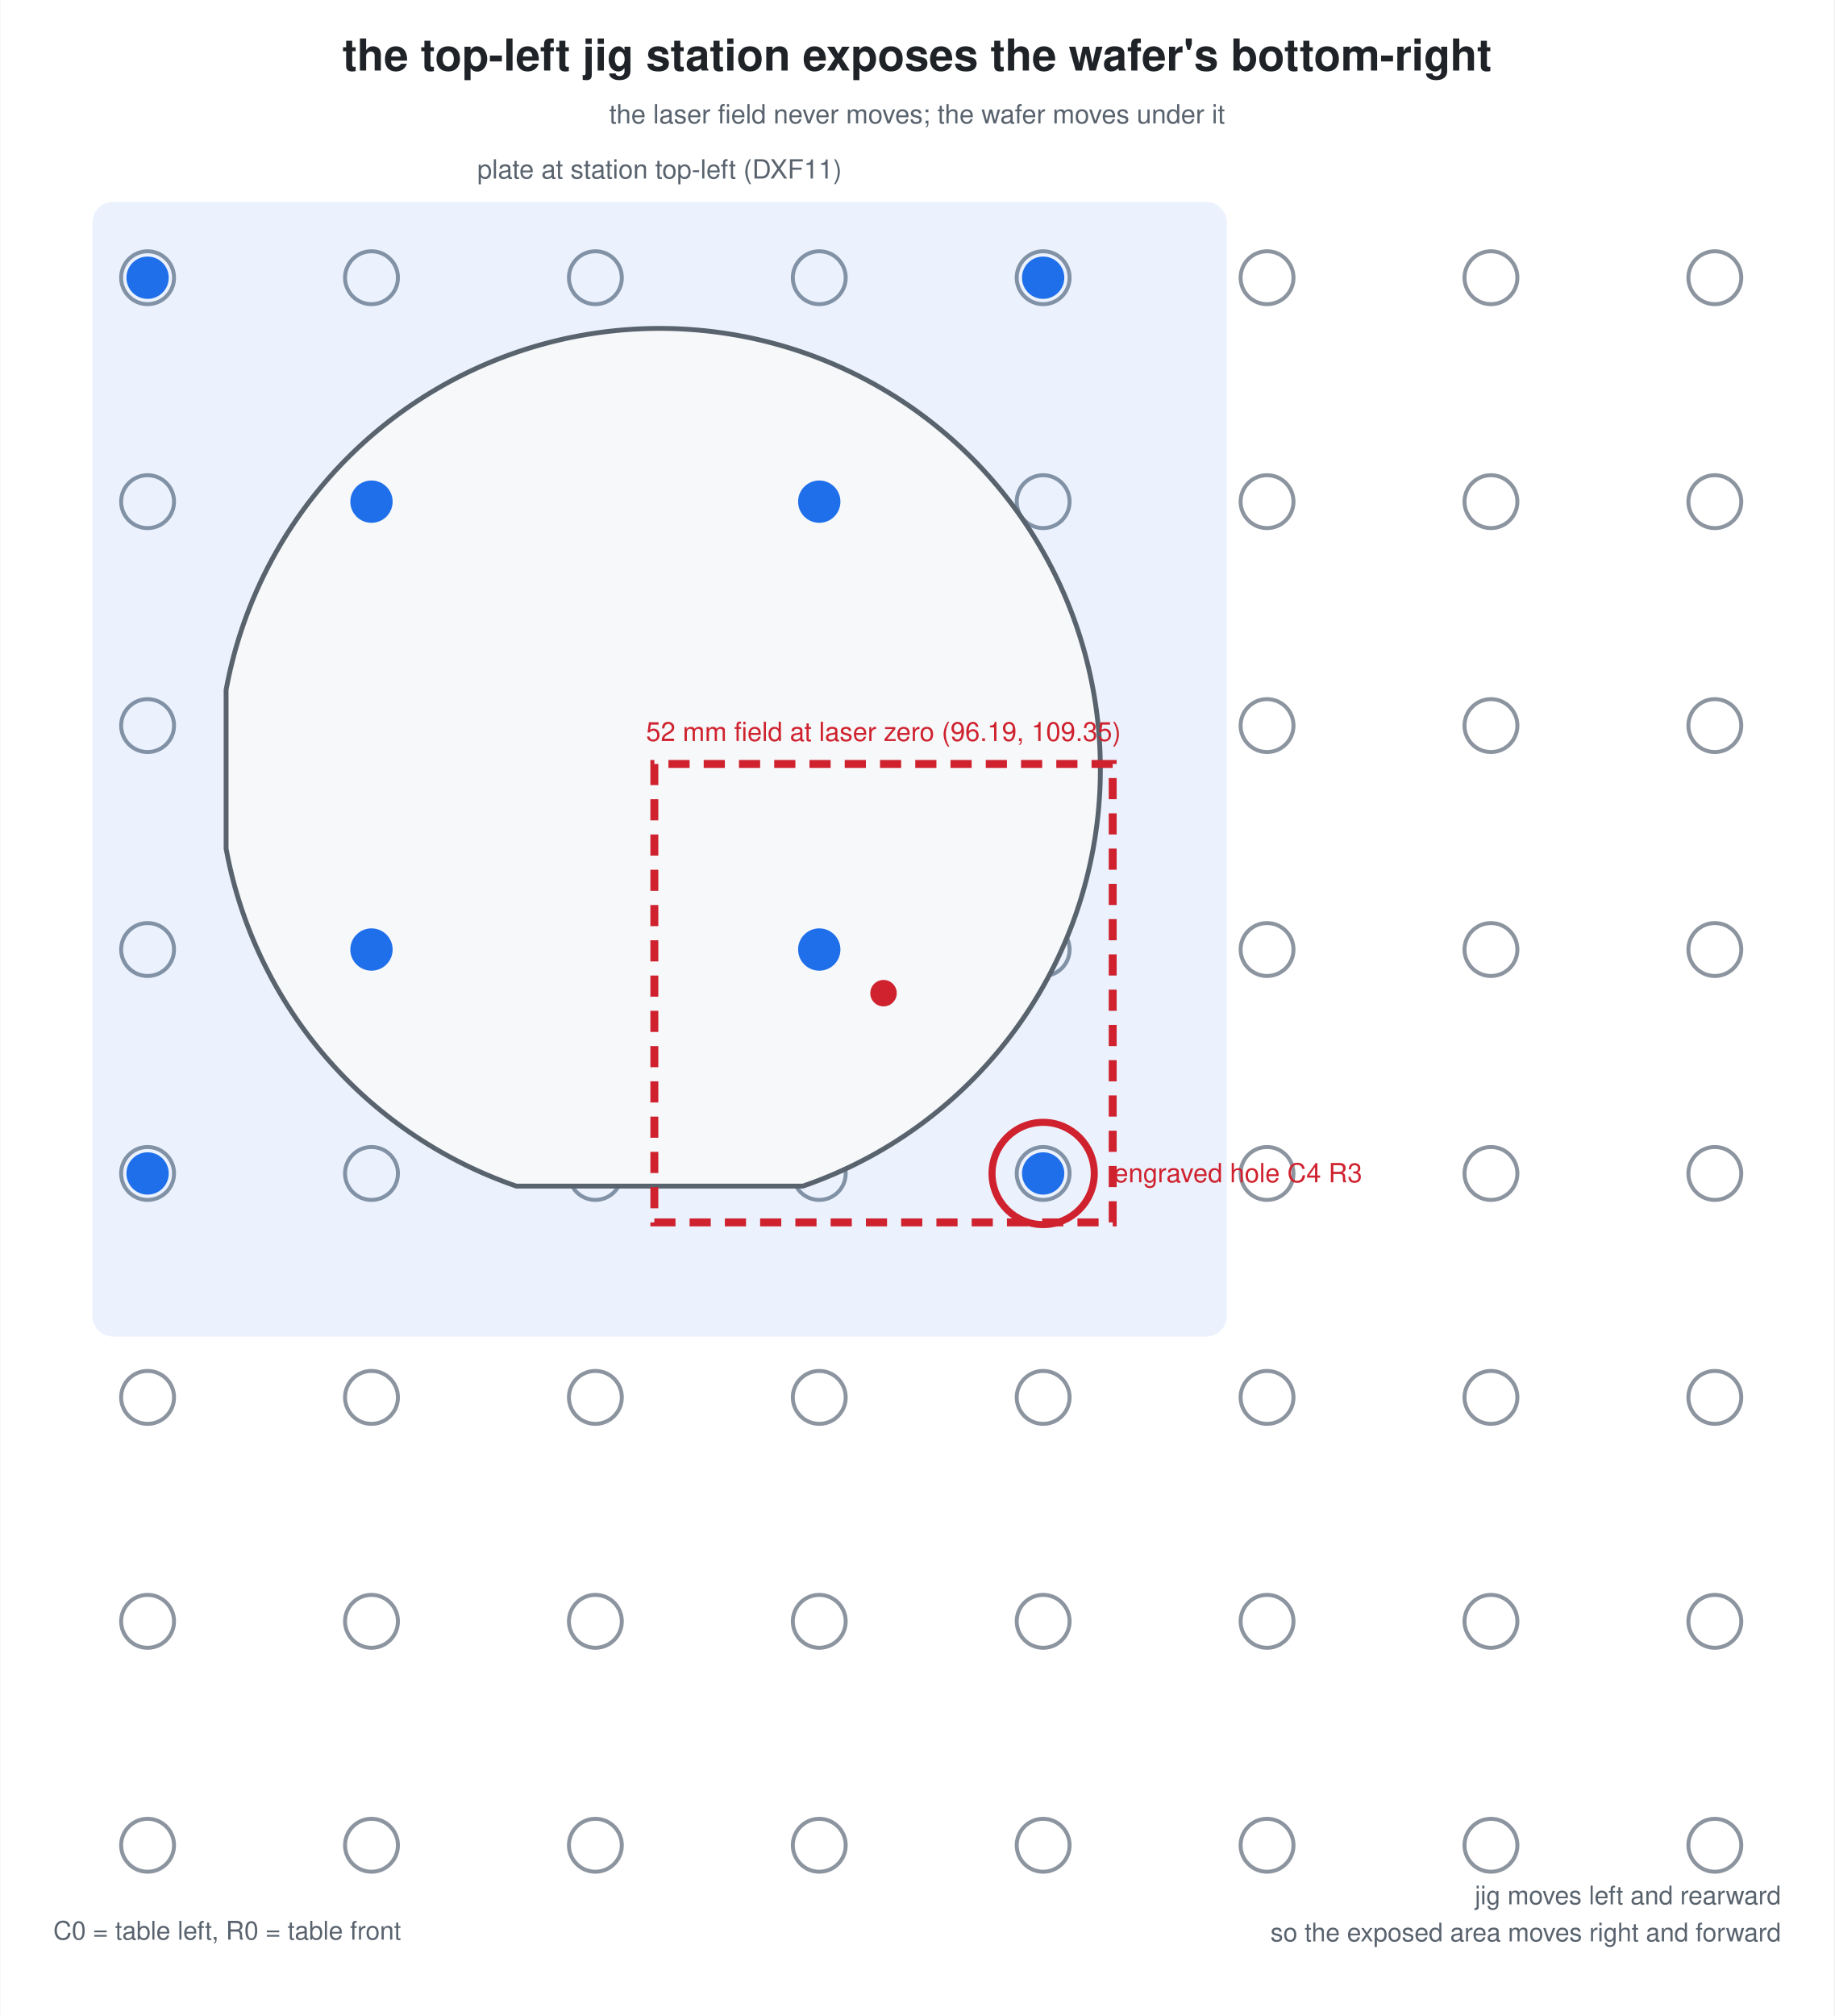
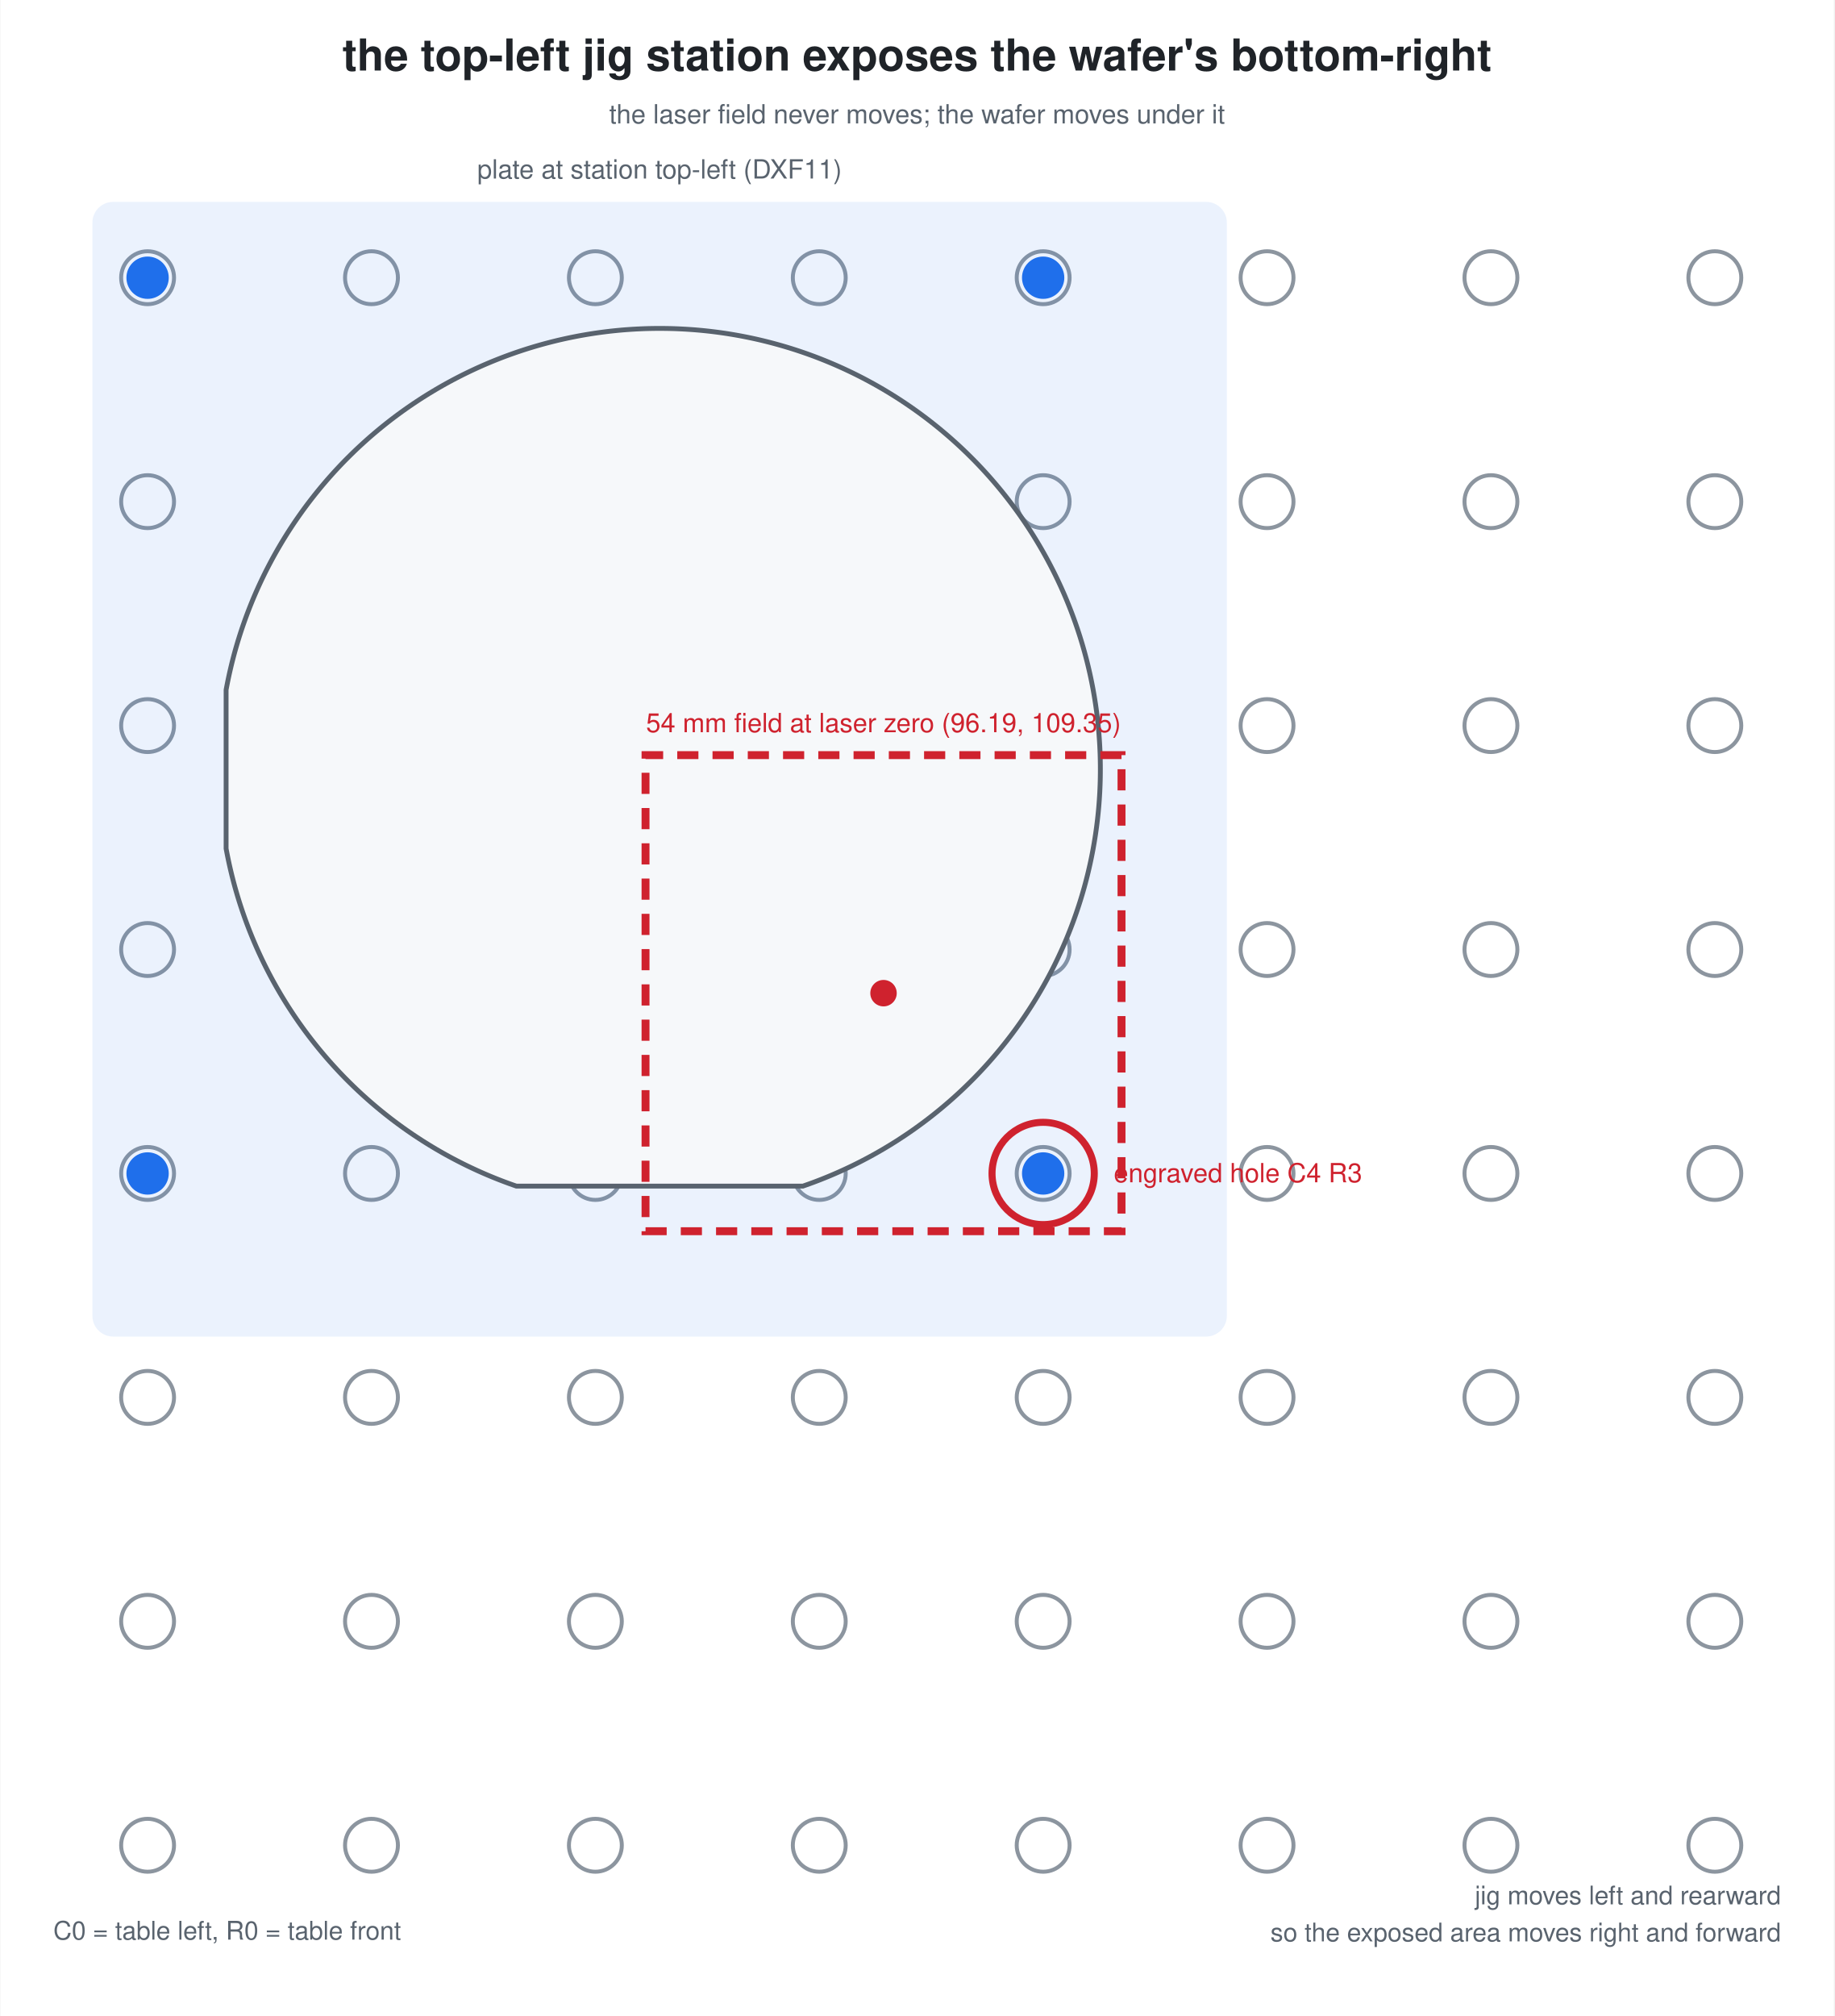
<svg xmlns="http://www.w3.org/2000/svg" width="900" height="989" viewBox="-4.000 -222.000 208.000 228.665" role="img">
  <style>
    .bg { fill: #ffffff; }
    text { font-family: ui-sans-serif, -apple-system, "Segoe UI", Helvetica, sans-serif; }
    .ink { fill: #1f2328; }
    .muted { fill: #59636e; }
    .warn { fill: #cf222e; }
    .s-ink { stroke: #1f2328; fill: none; }
    .s-muted { stroke: #59636e; fill: none; }
    .s-warn { stroke: #cf222e; fill: none; }
    .wafer { fill: #f6f8fa; stroke: #59636e; }
    .safe { fill: none; stroke: #59636e; stroke-dasharray: 1.6 1.6; }
    .cut { fill: #1f2328; stroke: #1f2328; }
    .overlap { fill: #cf222e; opacity: 0.18; stroke: none; }
    .anchor { fill: #cf222e; }
    .hole { fill: #ffffff; stroke: #8c959f; }
    .plate { fill: #1f6feb; opacity: 0.09; stroke: #1f6feb; }
    @media (prefers-color-scheme: dark) {
      .bg { fill: #0d1117; }
      .ink { fill: #e6edf3; }
      .muted { fill: #9198a1; }
      .warn { fill: #ff7b72; }
      .s-ink { stroke: #e6edf3; }
      .s-muted { stroke: #9198a1; }
      .s-warn { stroke: #ff7b72; }
      .wafer { fill: #161b22; stroke: #9198a1; }
      .safe { stroke: #9198a1; }
      .cut { fill: #e6edf3; stroke: #e6edf3; }
      .hole { fill: #0d1117; stroke: #6e7681; }
      .anchor { fill: #ff7b72; }
    }
  </style>
  <defs>
    <marker id="arrow" viewBox="0 0 10 10" refX="9" refY="5" markerWidth="6" markerHeight="6" orient="auto-start-reverse">
      <path d="M 0 0 L 10 5 L 0 10 z" class="ink" />
    </marker>
  </defs>
  <rect class="bg" x="-4.000" y="-222.000" width="208.000" height="228.665" />
  <g transform="scale(1,-1)">
    <circle class="hole" cx="12.7" cy="12.7" r="3" stroke-width="0.45" />
    <circle class="hole" cx="12.7" cy="38.1" r="3" stroke-width="0.45" />
    <circle class="hole" cx="12.7" cy="63.5" r="3" stroke-width="0.45" />
    <circle class="hole" cx="12.7" cy="88.9" r="3" stroke-width="0.45" />
    <circle class="hole" cx="12.7" cy="114.3" r="3" stroke-width="0.45" />
    <circle class="hole" cx="12.7" cy="139.7" r="3" stroke-width="0.45" />
    <circle class="hole" cx="12.7" cy="165.1" r="3" stroke-width="0.45" />
    <circle class="hole" cx="12.7" cy="190.5" r="3" stroke-width="0.45" />
    <circle class="hole" cx="38.1" cy="12.7" r="3" stroke-width="0.45" />
    <circle class="hole" cx="38.1" cy="38.1" r="3" stroke-width="0.45" />
    <circle class="hole" cx="38.1" cy="63.5" r="3" stroke-width="0.45" />
    <circle class="hole" cx="38.1" cy="88.9" r="3" stroke-width="0.45" />
    <circle class="hole" cx="38.1" cy="114.3" r="3" stroke-width="0.45" />
    <circle class="hole" cx="38.1" cy="139.7" r="3" stroke-width="0.45" />
    <circle class="hole" cx="38.1" cy="165.1" r="3" stroke-width="0.45" />
    <circle class="hole" cx="38.1" cy="190.5" r="3" stroke-width="0.45" />
    <circle class="hole" cx="63.5" cy="12.7" r="3" stroke-width="0.45" />
    <circle class="hole" cx="63.5" cy="38.1" r="3" stroke-width="0.45" />
    <circle class="hole" cx="63.5" cy="63.5" r="3" stroke-width="0.45" />
    <circle class="hole" cx="63.5" cy="88.9" r="3" stroke-width="0.45" />
    <circle class="hole" cx="63.5" cy="114.3" r="3" stroke-width="0.45" />
    <circle class="hole" cx="63.5" cy="139.7" r="3" stroke-width="0.45" />
    <circle class="hole" cx="63.5" cy="165.1" r="3" stroke-width="0.45" />
    <circle class="hole" cx="63.5" cy="190.5" r="3" stroke-width="0.45" />
    <circle class="hole" cx="88.9" cy="12.7" r="3" stroke-width="0.45" />
    <circle class="hole" cx="88.9" cy="38.1" r="3" stroke-width="0.45" />
    <circle class="hole" cx="88.9" cy="63.5" r="3" stroke-width="0.45" />
    <circle class="hole" cx="88.9" cy="88.9" r="3" stroke-width="0.45" />
    <circle class="hole" cx="88.9" cy="114.3" r="3" stroke-width="0.45" />
    <circle class="hole" cx="88.9" cy="139.7" r="3" stroke-width="0.45" />
    <circle class="hole" cx="88.9" cy="165.1" r="3" stroke-width="0.45" />
    <circle class="hole" cx="88.9" cy="190.5" r="3" stroke-width="0.45" />
    <circle class="hole" cx="114.3" cy="12.7" r="3" stroke-width="0.45" />
    <circle class="hole" cx="114.3" cy="38.1" r="3" stroke-width="0.45" />
    <circle class="hole" cx="114.3" cy="63.5" r="3" stroke-width="0.45" />
    <circle class="hole" cx="114.3" cy="88.9" r="3" stroke-width="0.45" />
    <circle class="hole" cx="114.3" cy="114.3" r="3" stroke-width="0.45" />
    <circle class="hole" cx="114.3" cy="139.7" r="3" stroke-width="0.45" />
    <circle class="hole" cx="114.3" cy="165.1" r="3" stroke-width="0.45" />
    <circle class="hole" cx="114.3" cy="190.5" r="3" stroke-width="0.45" />
    <circle class="hole" cx="139.7" cy="12.7" r="3" stroke-width="0.45" />
    <circle class="hole" cx="139.7" cy="38.1" r="3" stroke-width="0.45" />
    <circle class="hole" cx="139.7" cy="63.5" r="3" stroke-width="0.45" />
    <circle class="hole" cx="139.7" cy="88.9" r="3" stroke-width="0.45" />
    <circle class="hole" cx="139.7" cy="114.3" r="3" stroke-width="0.45" />
    <circle class="hole" cx="139.7" cy="139.7" r="3" stroke-width="0.45" />
    <circle class="hole" cx="139.7" cy="165.1" r="3" stroke-width="0.45" />
    <circle class="hole" cx="139.7" cy="190.5" r="3" stroke-width="0.45" />
    <circle class="hole" cx="165.1" cy="12.7" r="3" stroke-width="0.45" />
    <circle class="hole" cx="165.1" cy="38.1" r="3" stroke-width="0.45" />
    <circle class="hole" cx="165.1" cy="63.5" r="3" stroke-width="0.45" />
    <circle class="hole" cx="165.1" cy="88.9" r="3" stroke-width="0.45" />
    <circle class="hole" cx="165.1" cy="114.3" r="3" stroke-width="0.45" />
    <circle class="hole" cx="165.1" cy="139.7" r="3" stroke-width="0.45" />
    <circle class="hole" cx="165.1" cy="165.1" r="3" stroke-width="0.45" />
    <circle class="hole" cx="165.1" cy="190.5" r="3" stroke-width="0.45" />
    <circle class="hole" cx="190.5" cy="12.7" r="3" stroke-width="0.45" />
    <circle class="hole" cx="190.5" cy="38.1" r="3" stroke-width="0.45" />
    <circle class="hole" cx="190.5" cy="63.5" r="3" stroke-width="0.45" />
    <circle class="hole" cx="190.5" cy="88.9" r="3" stroke-width="0.45" />
    <circle class="hole" cx="190.5" cy="114.3" r="3" stroke-width="0.45" />
    <circle class="hole" cx="190.5" cy="139.7" r="3" stroke-width="0.45" />
    <circle class="hole" cx="190.5" cy="165.1" r="3" stroke-width="0.45" />
    <circle class="hole" cx="190.5" cy="190.5" r="3" stroke-width="0.45" />
    <rect class="plate" x="6.79" y="70.75" width="128" height="128" stroke-width="0.7" rx="2" />
    <polygon class="wafer" points="120.79,134.75 120.788,135.186 120.782,135.623 120.773,136.059 120.76,136.495 120.742,136.931 120.722,137.367 120.697,137.802 120.668,138.238 120.636,138.673 120.6,139.108 120.56,139.542 120.516,139.976 120.469,140.41 120.417,140.844 120.362,141.276 120.303,141.709 120.241,142.141 120.174,142.572 120.104,143.002 120.03,143.432 119.953,143.862 119.871,144.29 119.786,144.718 119.697,145.146 119.605,145.572 119.508,145.998 119.409,146.422 119.305,146.846 119.197,147.269 119.086,147.691 118.972,148.112 118.853,148.532 118.731,148.951 118.605,149.369 118.476,149.785 118.343,150.201 118.206,150.615 118.066,151.028 117.922,151.44 117.775,151.851 117.624,152.26 117.469,152.668 117.311,153.075 117.149,153.48 116.984,153.884 116.815,154.287 116.643,154.688 116.467,155.087 116.288,155.485 116.105,155.881 115.919,156.276 115.73,156.669 115.537,157.06 115.34,157.45 115.141,157.837 114.937,158.224 114.731,158.608 114.521,158.99 114.308,159.371 114.091,159.75 113.871,160.127 113.648,160.502 113.422,160.875 113.192,161.246 112.96,161.615 112.724,161.982 112.484,162.347 112.242,162.71 111.996,163.07 111.748,163.429 111.496,163.785 111.241,164.139 110.983,164.491 110.722,164.841 110.458,165.188 110.191,165.533 109.92,165.876 109.647,166.216 109.371,166.554 109.092,166.889 108.81,167.222 108.525,167.553 108.238,167.881 107.947,168.207 107.654,168.53 107.358,168.85 107.059,169.168 106.757,169.483 106.453,169.796 106.145,170.105 105.835,170.412 105.523,170.717 105.208,171.019 104.89,171.318 104.57,171.614 104.246,171.907 103.921,172.198 103.593,172.486 103.262,172.77 102.929,173.052 102.594,173.331 102.256,173.607 101.916,173.88 101.573,174.15 101.228,174.418 100.881,174.682 100.531,174.943 100.179,175.201 99.825,175.456 99.469,175.708 99.11,175.956 98.75,176.202 98.387,176.444 98.022,176.684 97.655,176.92 97.286,177.152 96.915,177.382 96.542,177.608 96.167,177.832 95.79,178.051 95.411,178.268 95.031,178.481 94.648,178.691 94.264,178.897 93.877,179.101 93.49,179.3 93.1,179.497 92.709,179.69 92.316,179.879 91.921,180.065 91.525,180.248 91.127,180.427 90.728,180.603 90.327,180.775 89.924,180.944 89.52,181.109 89.115,181.271 88.708,181.429 88.3,181.584 87.891,181.735 87.48,181.882 87.068,182.026 86.655,182.166 86.241,182.303 85.825,182.436 85.409,182.565 84.991,182.691 84.572,182.813 84.152,182.931 83.731,183.046 83.309,183.157 82.886,183.265 82.462,183.369 82.038,183.469 81.612,183.565 81.186,183.657 80.758,183.746 80.33,183.831 79.902,183.913 79.472,183.99 79.042,184.064 78.612,184.134 78.18,184.201 77.749,184.263 77.316,184.322 76.883,184.377 76.45,184.429 76.016,184.476 75.582,184.52 75.148,184.56 74.713,184.596 74.278,184.628 73.842,184.657 73.407,184.681 72.971,184.702 72.535,184.72 72.099,184.733 71.663,184.742 71.226,184.748 70.79,184.75 70.354,184.748 69.917,184.742 69.481,184.733 69.045,184.72 68.609,184.702 68.173,184.681 67.738,184.657 67.302,184.628 66.867,184.596 66.432,184.56 65.998,184.52 65.564,184.476 65.13,184.429 64.697,184.377 64.264,184.322 63.831,184.263 63.4,184.201 62.968,184.134 62.538,184.064 62.108,183.99 61.678,183.913 61.25,183.831 60.822,183.746 60.394,183.657 59.968,183.565 59.542,183.469 59.118,183.369 58.694,183.265 58.271,183.157 57.849,183.046 57.428,182.931 57.008,182.813 56.589,182.691 56.171,182.565 55.755,182.436 55.339,182.303 54.925,182.166 54.512,182.026 54.1,181.882 53.689,181.735 53.28,181.584 52.872,181.429 52.465,181.271 52.06,181.109 51.656,180.944 51.253,180.775 50.852,180.603 50.453,180.427 50.055,180.248 49.659,180.065 49.264,179.879 48.871,179.69 48.48,179.497 48.09,179.3 47.703,179.101 47.316,178.897 46.932,178.691 46.55,178.481 46.169,178.268 45.79,178.051 45.413,177.832 45.038,177.608 44.665,177.382 44.294,177.152 43.925,176.92 43.558,176.684 43.193,176.444 42.83,176.202 42.47,175.956 42.111,175.708 41.755,175.456 41.401,175.201 41.049,174.943 40.699,174.682 40.352,174.418 40.007,174.15 39.664,173.88 39.324,173.607 38.986,173.331 38.651,173.052 38.318,172.77 37.987,172.486 37.659,172.198 37.334,171.907 37.011,171.614 36.69,171.318 36.372,171.019 36.057,170.717 35.745,170.412 35.435,170.105 35.127,169.796 34.823,169.483 34.521,169.168 34.222,168.85 33.926,168.53 33.633,168.207 33.342,167.881 33.054,167.553 32.77,167.222 32.488,166.889 32.209,166.554 31.933,166.216 31.66,165.876 31.39,165.533 31.122,165.188 30.858,164.841 30.597,164.491 30.339,164.139 30.084,163.785 29.832,163.429 29.584,163.07 29.338,162.71 29.096,162.347 28.857,161.982 28.62,161.615 28.388,161.246 28.158,160.875 27.932,160.502 27.709,160.127 27.489,159.75 27.272,159.371 27.059,158.99 26.849,158.608 26.643,158.224 26.439,157.837 26.24,157.45 26.043,157.06 25.85,156.669 25.661,156.276 25.475,155.881 25.292,155.485 25.113,155.087 24.937,154.688 24.765,154.287 24.596,153.884 24.431,153.48 24.269,153.075 24.111,152.668 23.956,152.26 23.805,151.851 23.658,151.44 23.514,151.028 23.374,150.615 23.237,150.201 23.104,149.785 22.975,149.369 22.849,148.951 22.727,148.532 22.608,148.112 22.494,147.691 22.383,147.269 22.275,146.846 22.172,146.422 22.072,145.998 21.975,145.572 21.883,145.146 21.794,144.718 21.709,144.29 21.627,143.862 21.607,143.748 21.607,125.752 21.627,125.638 21.709,125.21 21.794,124.782 21.883,124.354 21.975,123.928 22.072,123.502 22.172,123.078 22.275,122.654 22.383,122.231 22.494,121.809 22.608,121.388 22.727,120.968 22.849,120.549 22.975,120.131 23.104,119.715 23.237,119.299 23.374,118.885 23.514,118.472 23.658,118.06 23.805,117.649 23.956,117.24 24.111,116.832 24.269,116.425 24.431,116.02 24.596,115.616 24.765,115.213 24.937,114.812 25.113,114.413 25.292,114.015 25.475,113.619 25.661,113.224 25.85,112.831 26.043,112.44 26.24,112.05 26.439,111.663 26.643,111.276 26.849,110.892 27.059,110.51 27.272,110.129 27.489,109.75 27.709,109.373 27.932,108.998 28.158,108.625 28.388,108.254 28.62,107.885 28.857,107.518 29.096,107.153 29.338,106.79 29.584,106.43 29.832,106.071 30.084,105.715 30.339,105.361 30.597,105.009 30.858,104.659 31.122,104.312 31.39,103.967 31.66,103.624 31.933,103.284 32.209,102.946 32.488,102.611 32.77,102.278 33.054,101.947 33.342,101.619 33.633,101.293 33.926,100.971 34.222,100.65 34.521,100.332 34.823,100.017 35.127,99.704 35.435,99.395 35.745,99.088 36.057,98.783 36.372,98.481 36.69,98.182 37.011,97.886 37.334,97.593 37.659,97.302 37.987,97.014 38.318,96.73 38.651,96.448 38.986,96.169 39.324,95.893 39.664,95.62 40.007,95.35 40.352,95.082 40.699,94.818 41.049,94.557 41.401,94.299 41.755,94.044 42.111,93.792 42.47,93.544 42.83,93.298 43.193,93.056 43.558,92.817 43.925,92.58 44.294,92.348 44.665,92.118 45.038,91.892 45.413,91.668 45.79,91.449 46.169,91.232 46.55,91.019 46.932,90.809 47.316,90.603 47.703,90.4 48.09,90.2 48.48,90.003 48.871,89.81 49.264,89.621 49.659,89.435 50.055,89.252 50.453,89.073 50.852,88.897 51.253,88.725 51.656,88.556 52.06,88.391 52.465,88.229 52.872,88.071 53.28,87.916 53.689,87.765 54.1,87.618 54.512,87.474 54.54,87.464 87.04,87.464 87.068,87.474 87.48,87.618 87.891,87.765 88.3,87.916 88.708,88.071 89.115,88.229 89.52,88.391 89.924,88.556 90.327,88.725 90.728,88.897 91.127,89.073 91.525,89.252 91.921,89.435 92.316,89.621 92.709,89.81 93.1,90.003 93.49,90.2 93.877,90.4 94.264,90.603 94.648,90.809 95.031,91.019 95.411,91.232 95.79,91.449 96.167,91.668 96.542,91.892 96.915,92.118 97.286,92.348 97.655,92.58 98.022,92.817 98.387,93.056 98.75,93.298 99.11,93.544 99.469,93.792 99.825,94.044 100.179,94.299 100.531,94.557 100.881,94.818 101.228,95.082 101.573,95.35 101.916,95.62 102.256,95.893 102.594,96.169 102.929,96.448 103.262,96.73 103.593,97.014 103.921,97.302 104.246,97.593 104.57,97.886 104.89,98.182 105.208,98.481 105.523,98.783 105.835,99.088 106.145,99.395 106.453,99.704 106.757,100.017 107.059,100.332 107.358,100.65 107.654,100.971 107.947,101.293 108.238,101.619 108.525,101.947 108.81,102.278 109.092,102.611 109.371,102.946 109.647,103.284 109.92,103.624 110.191,103.967 110.458,104.312 110.722,104.659 110.983,105.009 111.241,105.361 111.496,105.715 111.748,106.071 111.996,106.43 112.242,106.79 112.484,107.153 112.724,107.518 112.96,107.885 113.192,108.254 113.422,108.625 113.648,108.998 113.871,109.373 114.091,109.75 114.308,110.129 114.521,110.51 114.731,110.892 114.937,111.276 115.141,111.663 115.34,112.05 115.537,112.44 115.73,112.831 115.919,113.224 116.105,113.619 116.288,114.015 116.467,114.413 116.643,114.812 116.815,115.213 116.984,115.616 117.149,116.02 117.311,116.425 117.469,116.832 117.624,117.24 117.775,117.649 117.922,118.06 118.066,118.472 118.206,118.885 118.343,119.299 118.476,119.715 118.605,120.131 118.731,120.549 118.853,120.968 118.972,121.388 119.086,121.809 119.197,122.231 119.305,122.654 119.409,123.078 119.508,123.502 119.605,123.928 119.697,124.354 119.786,124.782 119.871,125.21 119.953,125.638 120.03,126.068 120.104,126.498 120.174,126.928 120.241,127.359 120.303,127.791 120.362,128.224 120.417,128.656 120.469,129.09 120.516,129.524 120.56,129.958 120.6,130.392 120.636,130.827 120.668,131.262 120.697,131.698 120.722,132.133 120.742,132.569 120.76,133.005 120.773,133.441 120.782,133.877 120.788,134.314" stroke-width="0.55" />
    <circle class="" cx="12.7" cy="88.9" r="2.4" fill="#1f6feb" />
    <circle class="" cx="12.7" cy="190.5" r="2.4" fill="#1f6feb" />
    <circle class="" cx="114.3" cy="88.9" r="2.4" fill="#1f6feb" />
    <circle class="" cx="114.3" cy="190.5" r="2.4" fill="#1f6feb" />
-     <circle class="" cx="38.1" cy="114.3" r="2.4" fill="#1f6feb" />
-     <circle class="" cx="38.1" cy="165.1" r="2.4" fill="#1f6feb" />
-     <circle class="" cx="88.9" cy="114.3" r="2.4" fill="#1f6feb" />
-     <circle class="" cx="88.9" cy="165.1" r="2.4" fill="#1f6feb" />
    <circle class="s-warn" cx="114.3" cy="88.9" r="5.8" stroke-width="0.8" />
-     <rect class="s-warn" x="70.19" y="83.35" width="52" height="52" stroke-width="0.9" stroke-dasharray="2.4 1.6" />
+     <rect class="s-warn" x="69.19" y="82.35" width="54" height="54" stroke-width="0.9" stroke-dasharray="2.4 1.6" />
    <circle class="warn" cx="96.19" cy="109.35" r="1.5" />
  </g>
  <text class="ink" x="100.000" y="-214.000" font-size="5.0" text-anchor="middle" font-weight="600">the top-left jig station exposes the wafer's bottom-right</text>
  <text class="muted" x="100.000" y="-208.000" font-size="3.0" text-anchor="middle">the laser field never moves; the wafer moves under it</text>
  <text class="warn" x="122.300" y="-87.900" font-size="3.0" text-anchor="start">engraved hole  C4 R3</text>
-   <text class="warn" x="96.190" y="-137.950" font-size="3.0" text-anchor="middle">52 mm field at laser zero (96.19, 109.35)</text>
+   <text class="warn" x="96.190" y="-138.950" font-size="3.0" text-anchor="middle">54 mm field at laser zero (96.19, 109.35)</text>
  <text class="muted" x="70.790" y="-201.750" font-size="3.0" text-anchor="middle" fill="#1f6feb">plate at station top-left (DXF11)</text>
  <text class="muted" x="2.000" y="-2.000" font-size="2.9" text-anchor="start">C0 = table left,  R0 = table front</text>
  <text class="muted" x="198.000" y="-6.000" font-size="2.9" text-anchor="end">jig moves left and rearward</text>
  <text class="muted" x="198.000" y="-1.800" font-size="2.9" text-anchor="end">so the exposed area moves right and forward</text>
</svg>
